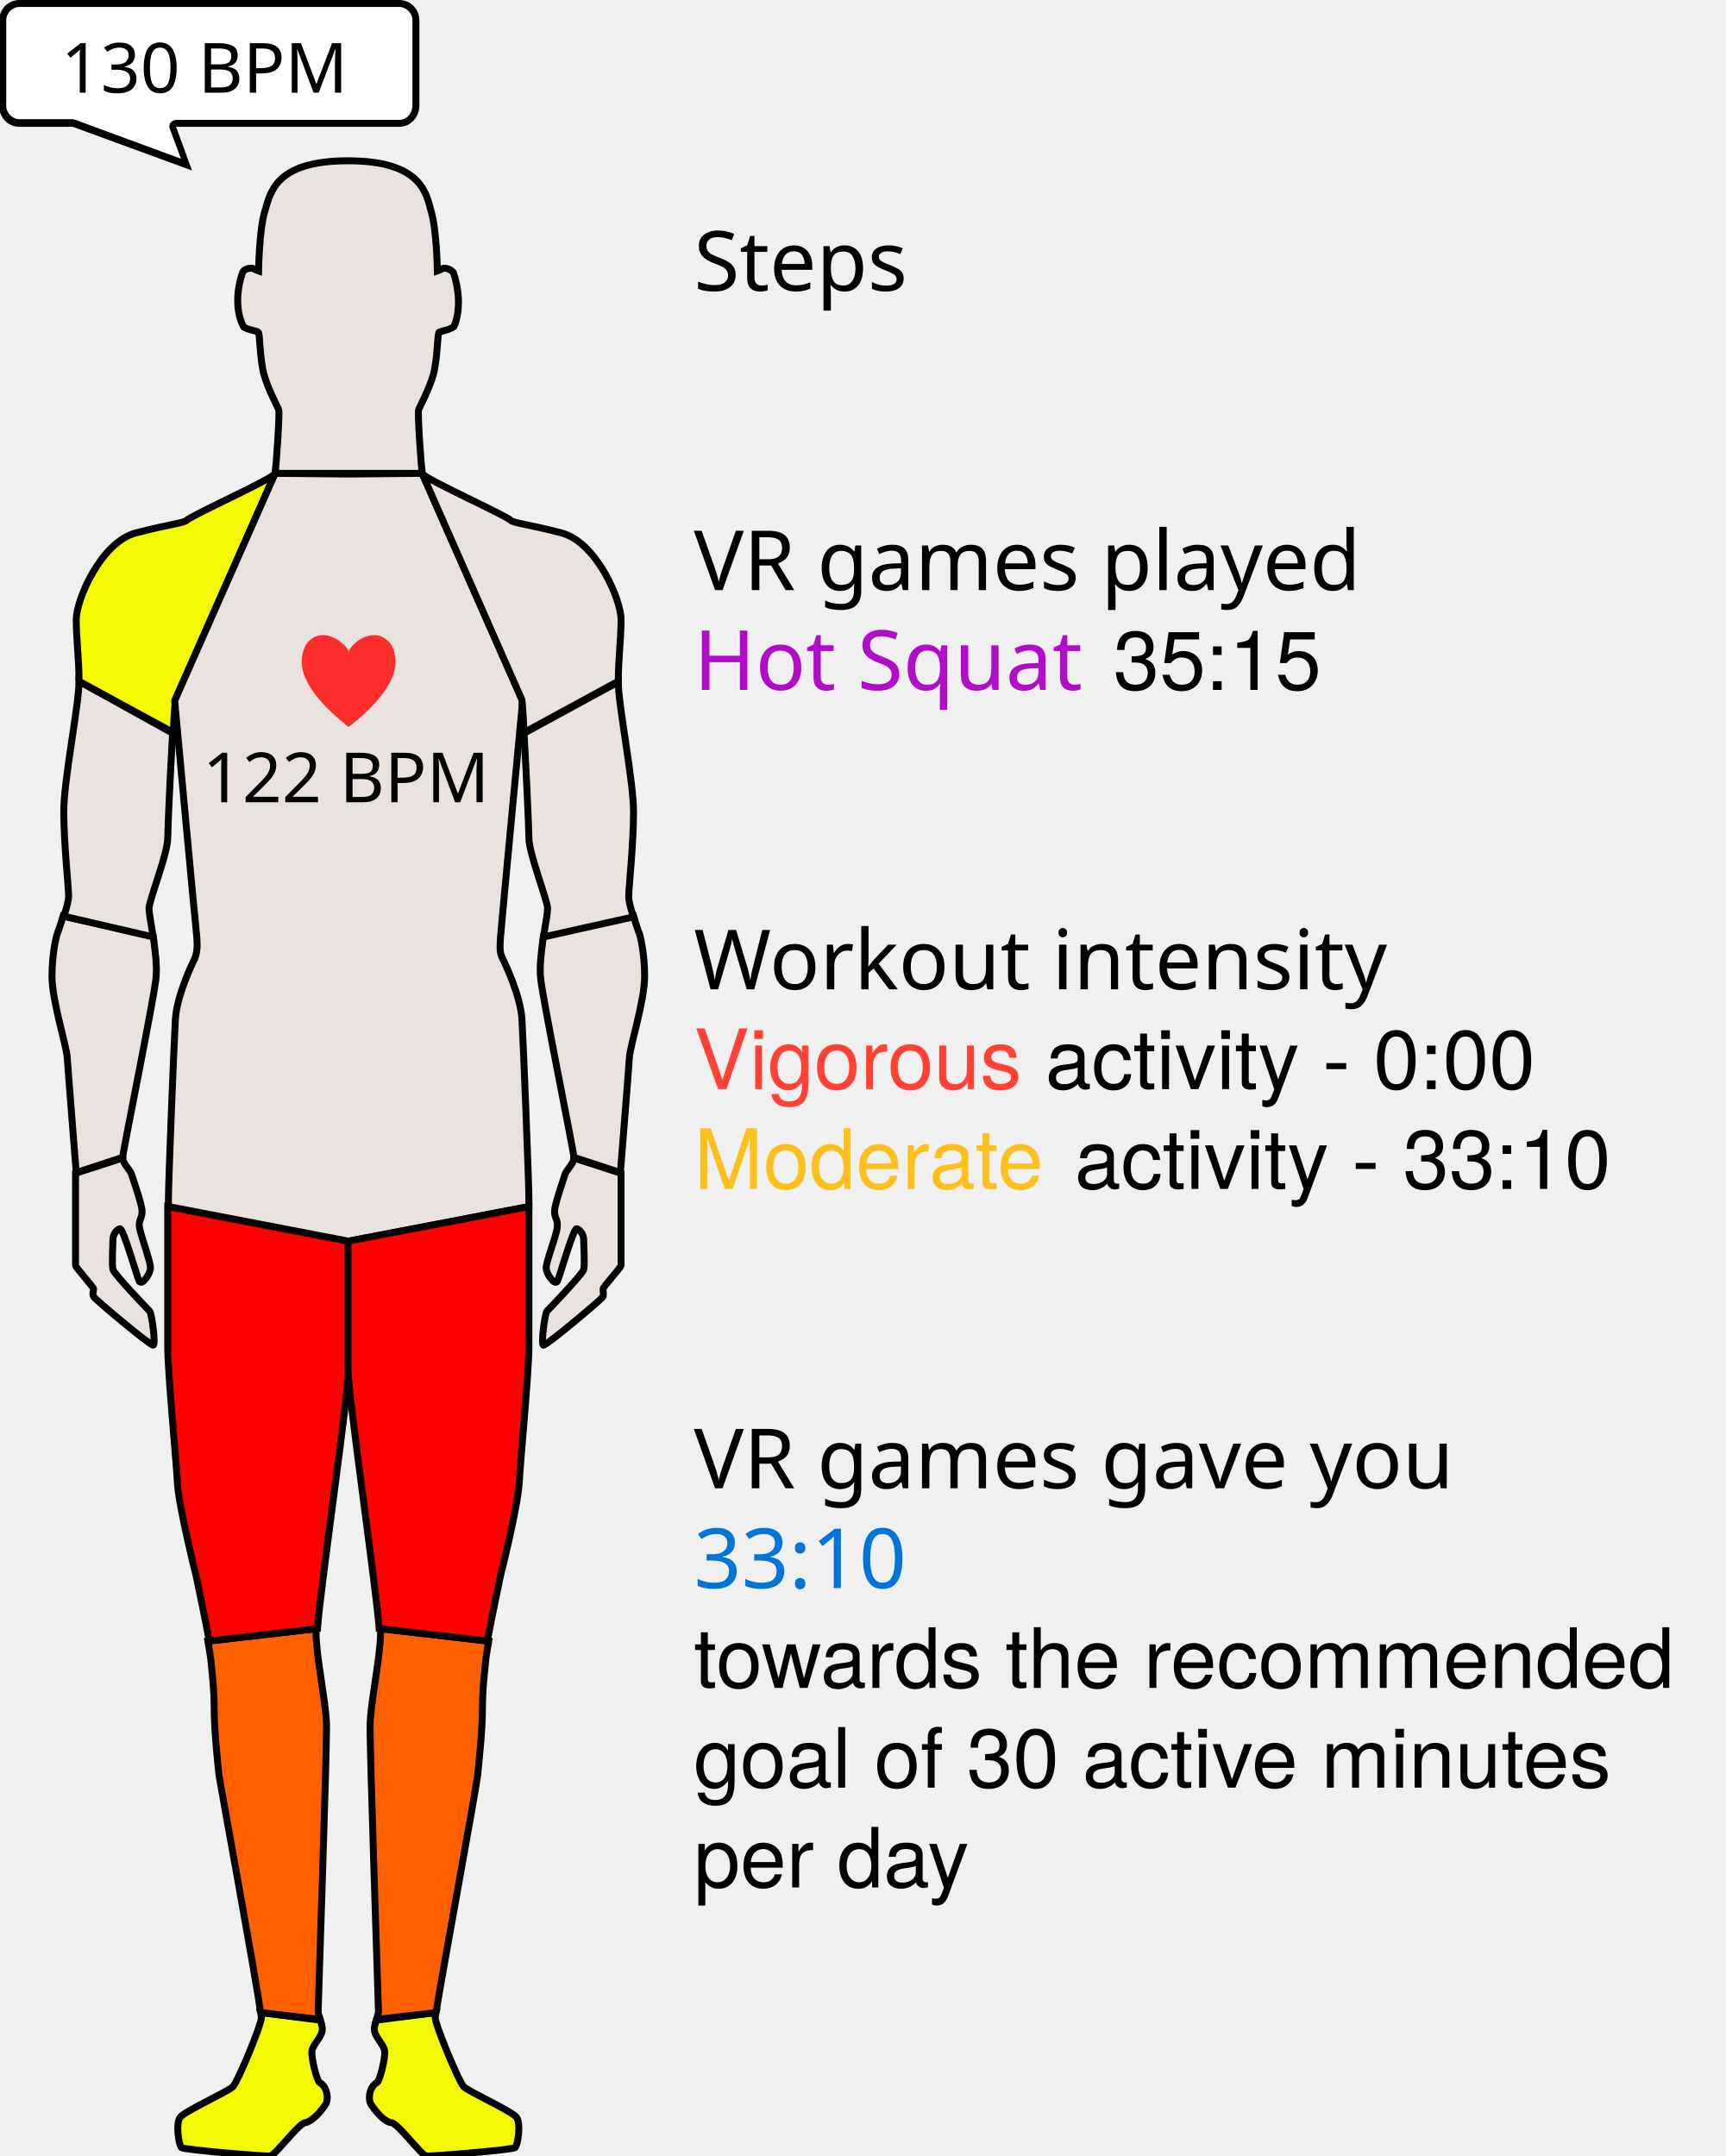
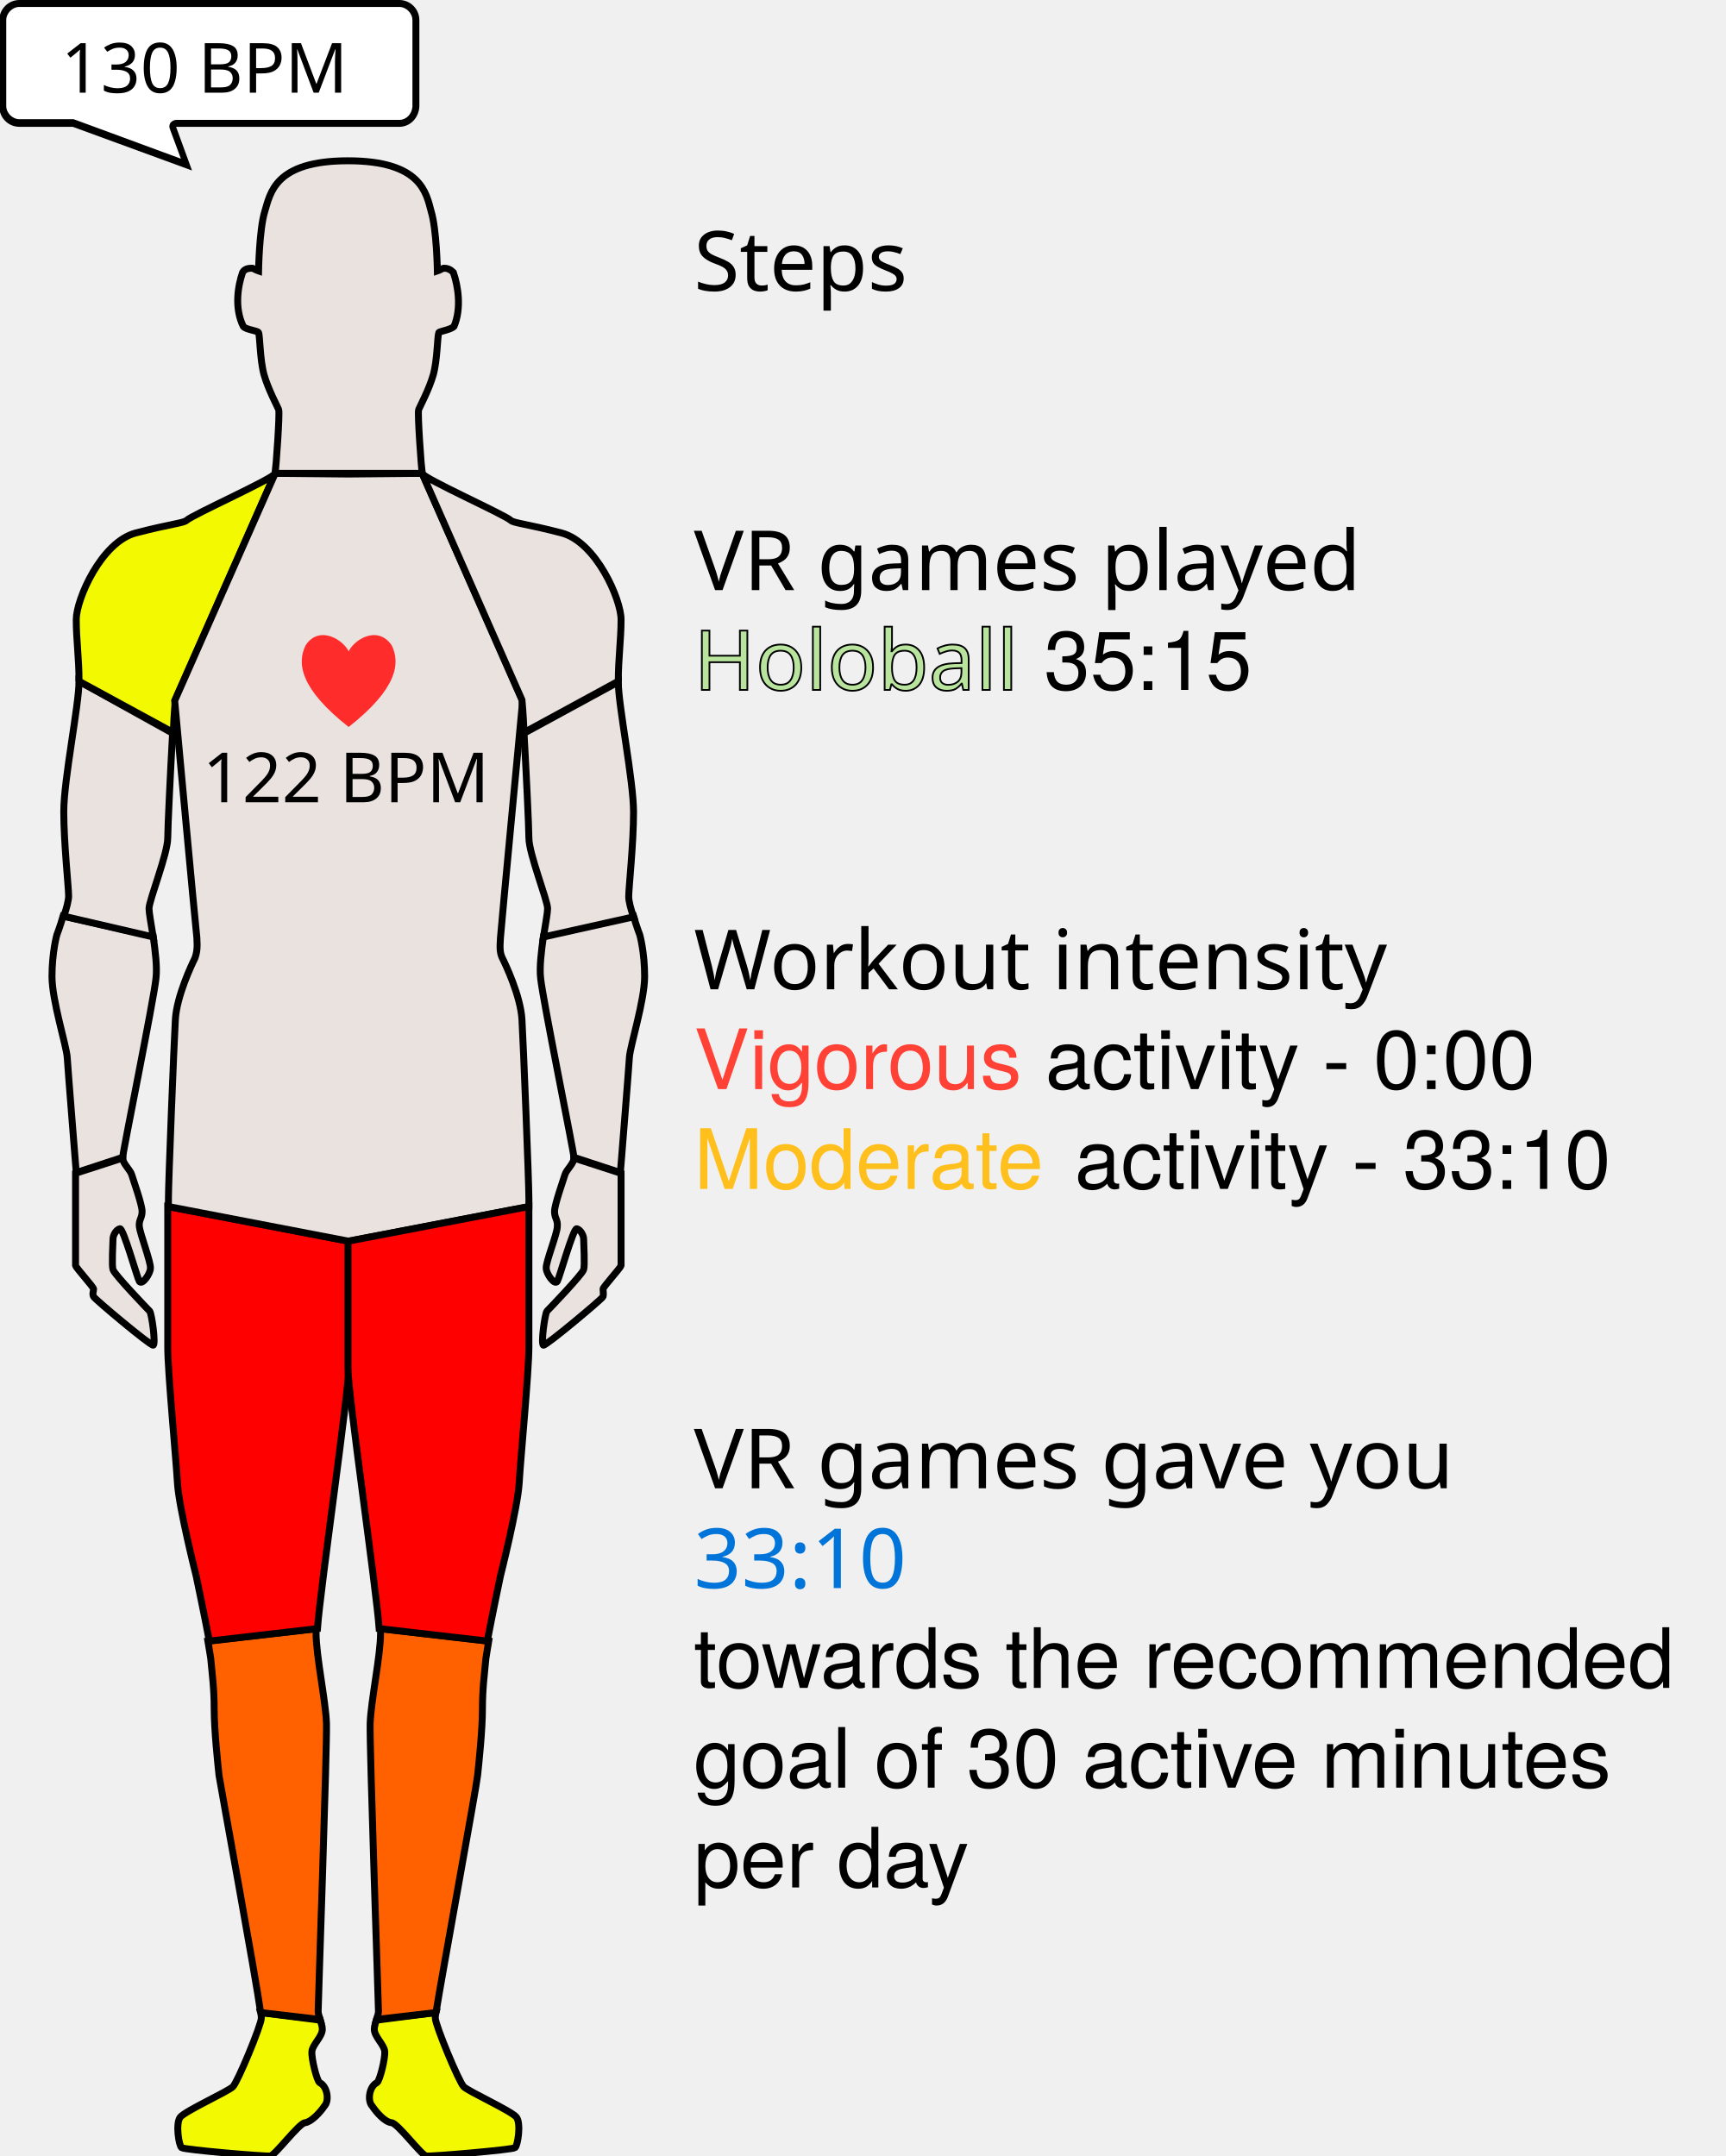
<svg xmlns="http://www.w3.org/2000/svg" version="1.1" id="Layer_1" x="0px" y="0px" viewBox="0 0 249 311.1" style="enable-background:new 0 0 249 311.1;" xml:space="preserve">
  <style type="text/css">
	.st0{fill:#F2F900;stroke:#000000;stroke-miterlimit:10;}
	.st1{fill:#FF6100;stroke:#000000;stroke-miterlimit:10;}
	.st2{fill:#FE0000;stroke:#000000;stroke-miterlimit:10;}
	.st3{fill:#EAE2DF;stroke:#000000;stroke-miterlimit:10;}
	.st4{fill:#FF2C2C;}
	.st5{fill:#FFFFFF;}
	.st6{font-family:'HelveticaNeue-Bold';}
	.st7{font-size:10px;}
	.st8{font-size:12px;}
- 	.st9{fill:#B10DC9;}
+ 	.st9{fill:#B8E49D;stroke:#000000;stroke-width:0.25;stroke-miterlimit:10;}
	.st10{fill:#F012BE;}
	.st11{font-family:'HelveticaNeue';}
	.st12{fill:#FF4136;}
	.st13{fill:#FFBF1C;}
	.st14{fill:#0074D9;}
</style>
  <g>
    <path class="st0" d="M37.6,290.4c0.1,0.4,0.1,0.7,0.1,0.8c0,1-3.4,9.2-4.1,9.9c-0.7,0.7-6.9,3.5-7.6,4.4s-0.2,4.1,0.2,4.4   s12.1,1.3,12.8,1.2s4.1-4.7,5-4.8s2.2-1.5,2.8-2.4c0.7-0.7,0.5-2.8-0.7-3.4c-0.4-0.3-1.2-3.5-1.1-4.5c0.1-1,1.5-2.1,1.5-3.2   c0-0.5-0.2-0.9-0.3-1.3L37.6,290.4z" />
    <path class="st1" d="M37.6,290.4l8.6,1c-0.1-0.4-0.3-0.7-0.3-1.2c0-1,1.3-38.3,1.2-41.5s-1.5-9.8-1.5-13c0-0.2,0-0.4,0-0.7   L30,236.8l0,0c0.2,1.1,0.3,2,0.4,2.5c0.2,2.2,0.5,4.3,0.5,7.3s0.5,7.7,0.7,9.6C31.9,258.1,36.9,285.3,37.6,290.4" />
    <path class="st2" d="M24.2,174.1c0,4.4,0,17.1,0,20.3c0,3.6,1.2,16.1,1.4,19.6c0.2,3.5,2.7,13.4,2.7,13.4s1.2,5.7,1.9,9.4l15.6-1.8   c0.4-5.7,4.5-33.9,4.5-37.5c0-3.8,0-18.4,0-18.4L24.2,174.1z" />
    <path class="st3" d="M11,169.2c0,0-1.2-14.9-1.3-16.6c-0.1-1.7-2.2-8.2-2.2-11.7s0.7-6,0.7-6s0.5-1.3,0.9-2.7l13,2.9   c0.3,2.1,0.6,4.5,0.4,6.1c-0.3,3-4.8,25.1-4.8,25.8L11,169.2z" />
    <path class="st3" d="M17.7,167.1c0,0.8,1.1,1.7,1.3,2.4s1.5,4.3,1.5,5.3S20,176,20.1,177s1.7,5.2,1.6,6c0,0.8-1.2,2.5-1.6,1.9   c-0.3-0.5-2.3-7.7-2.8-7.6c-0.5,0.1-1,0.9-1,1.5s-0.2,3.8,0,4.4c0.2,0.7,5,5.7,5.3,6c0.3,0.4,0.9,4.8,0.5,4.9s-8.5-6.7-8.6-7   c-0.2-0.4,0-0.8,0-1.1s-2.5-3-2.6-3.4c0-0.5,0-13.3,0-13.3L17.7,167.1z" />
    <path class="st3" d="M22.1,135.2c-0.3-1.9-0.6-3.5-0.6-4.1c0-1.2,2.7-7.9,2.7-10.2c0-1.5,0.4-9.8,0.7-15.1l-13.5-7.5   c0,3.4-2.2,14.2-2.2,18.8s0.7,10.9,0.7,12.2c0,0.6-0.3,1.8-0.7,2.9L22.1,135.2z" />
    <path class="st0" d="M11.4,98.3l13.6,7.4c0.1-2.7,0.3-4.7,0.3-4.7l14.4-32.7c-0.1,0.7-12,6-12.8,6.8c-0.5,0.4-2.3,0.5-7.3,1.8   S11,86.5,11,89.4S11.4,95,11.4,98.3" />
    <path class="st3" d="M25.2,101.1c0,0,3,32.6,3.2,34.2c0.1,1.5,0,2.2-0.3,3c-0.4,0.8-2.6,5.4-2.8,8.8c-0.2,3.4-1,23.5-1,25.8   c0,0.3,0,0.7,0,1.2l26,5l26-5c0-0.5,0-1,0-1.2c0-2.3-0.8-22.4-1-25.8c-0.2-3.4-2.4-8-2.8-8.8s-0.4-1.5-0.3-3s3.2-34.2,3.2-34.2   L60.9,68.3l-10.6,0.1l-10.6-0.1L25.2,101.1z" />
    <path class="st0" d="M62.9,290.4c-0.1,0.4-0.1,0.7-0.1,0.8c0,1,3.4,9.2,4.1,9.9c0.7,0.7,6.9,3.5,7.6,4.4s0.2,4.1-0.2,4.4   s-12.1,1.3-12.8,1.2s-4.1-4.7-5-4.8c-1-0.1-2.2-1.5-2.8-2.4c-0.7-0.7-0.5-2.8,0.7-3.4c0.4-0.3,1.2-3.5,1.1-4.5   c-0.1-1-1.5-2.1-1.5-3.2c0-0.5,0.2-0.9,0.3-1.3L62.9,290.4z" />
-     <path class="st1" d="M62.9,290.4l-8.6,1c0.1-0.4,0.3-0.7,0.3-1.2c0-1-1.3-38.3-1.2-41.5c0.1-3.2,1.5-9.8,1.5-13c0-0.2,0-0.4,0-0.7   l15.6,1.8l0,0c-0.2,1.1-0.3,2-0.4,2.5c-0.2,2.2-0.5,4.3-0.5,7.3s-0.5,7.7-0.7,9.6C68.7,258.1,63.7,285.3,62.9,290.4" />
+     <path class="st1" d="M62.9,290.4l-8.6,1c0.1-0.4,0.3-0.7,0.3-1.2c0-1-1.3-38.3-1.2-41.5s1.5-9.8,1.5-13c0-0.2,0-0.4,0-0.7l15.6,1.8   l0,0c-0.2,1.1-0.3,2-0.4,2.5c-0.2,2.2-0.5,4.3-0.5,7.3s-0.5,7.7-0.7,9.6C68.7,258.1,63.7,285.3,62.9,290.4" />
    <path class="st2" d="M76.3,174.1c0,4.4,0,17.1,0,20.3c0,3.6-1.2,16.1-1.4,19.6c-0.2,3.5-2.7,13.4-2.7,13.4s-1.2,5.7-1.9,9.4   L54.7,235c-0.4-5.7-4.5-33.9-4.5-37.5c0-3.8,0-18.4,0-18.4L76.3,174.1z" />
    <path class="st3" d="M89.5,169.2c0,0,1.2-14.9,1.3-16.6c0.1-1.7,2.2-8.2,2.2-11.7s-0.7-6-0.7-6s-0.5-1.3-0.9-2.7l-13,2.9   c-0.3,2.1-0.6,4.5-0.4,6.1c0.3,3,4.8,25.1,4.8,25.8L89.5,169.2z" />
    <path class="st3" d="M82.8,167.1c0,0.8-1.1,1.7-1.3,2.4s-1.5,4.3-1.5,5.3s0.5,1.2,0.4,2.2c0,1-1.7,5.2-1.6,6c0,0.8,1.2,2.5,1.6,1.9   c0.3-0.5,2.3-7.7,2.8-7.6c0.5,0.1,1,0.9,1,1.5s0.2,3.8,0,4.4c-0.2,0.7-5,5.7-5.3,6c-0.3,0.4-0.9,4.8-0.5,4.9s8.5-6.7,8.6-7   s0-0.8,0-1.1s2.5-3,2.6-3.4c0-0.5,0-13.3,0-13.3L82.8,167.1z" />
    <path class="st3" d="M78.4,135.2c0.3-1.9,0.6-3.5,0.6-4.1c0-1.2-2.7-7.9-2.7-10.2c0-1.5-0.4-9.8-0.7-15.1l13.6-7.4   c0,3.4,2.2,14.2,2.2,18.8s-0.7,10.9-0.7,12.2c0,0.6,0.3,1.8,0.7,2.9L78.4,135.2z" />
    <path class="st3" d="M89.2,98.3l-13.6,7.4c-0.1-2.7-0.3-4.7-0.3-4.7L60.9,68.3c0.1,0.7,12,6,12.8,6.8c0.5,0.4,2.3,0.5,7.3,1.8   s8.6,9.6,8.6,12.5S89.2,95,89.2,98.3" />
-     <path class="st3" d="M39.7,68.3c0.1-0.7,0.7-8.7,0.5-9.2c-0.2-0.5-1.5-2.9-2.1-5s-0.6-5.7-0.8-6.1c-0.1-0.3-1.8-0.4-2.2-0.9   c-1.3-2.6-0.8-5.8-0.1-7.8c0.3-0.5,0.8-0.6,1.4-0.6c0.3,0.1,0.6,0.3,0.9,0.4c0,0,0.1-6,0.9-8.6c0.8-2.6,1.4-7.3,12-7.3   s11.3,4.7,12,7.3c0.8,2.6,0.9,8.6,0.9,8.6c0.3-0.1,0.6-0.3,0.9-0.4c0.6,0,1,0.2,1.4,0.6c0.7,2,1.2,5.2,0.1,7.8   c-0.5,0.5-2.1,0.7-2.2,0.9c-0.2,0.5-0.2,4-0.8,6.1c-0.6,2.1-1.9,4.5-2.1,5c-0.2,0.5,0.4,8.5,0.5,9.2H39.7z" />
+     <path class="st3" d="M39.7,68.3c0.1-0.7,0.7-8.7,0.5-9.2s-1.5-2.9-2.1-5s-0.6-5.7-0.8-6.1c-0.1-0.3-1.8-0.4-2.2-0.9   c-1.3-2.6-0.8-5.8-0.1-7.8c0.3-0.5,0.8-0.6,1.4-0.6c0.3,0.1,0.6,0.3,0.9,0.4c0,0,0.1-6,0.9-8.6c0.8-2.6,1.4-7.3,12-7.3   s11.3,4.7,12,7.3c0.8,2.6,0.9,8.6,0.9,8.6c0.3-0.1,0.6-0.3,0.9-0.4c0.6,0,1,0.2,1.4,0.6c0.7,2,1.2,5.2,0.1,7.8   c-0.5,0.5-2.1,0.7-2.2,0.9c-0.2,0.5-0.2,4-0.8,6.1s-1.9,4.5-2.1,5c-0.2,0.5,0.4,8.5,0.5,9.2H39.7z" />
    <path class="st4" d="M50.3,94c-0.7-1.6-4.2-3.9-6.2-0.9c-1.3,2.6-0.8,6.3,6.2,11.8c7-5.5,7.5-9.2,6.2-11.8   C54.4,90.1,51,92.4,50.3,94z" />
    <g>
-       <path class="st5" d="M10.7,17.8c-0.1,0-0.1,0-0.2,0H2.8c-1.3,0-2.4-1.1-2.4-2.4V2.9c0-1.3,1.1-2.4,2.4-2.4h54.8    c1.3,0,2.4,1.1,2.4,2.4v12.5c-0.1,1.4-1.1,2.4-2.4,2.4H25.4c-0.2,0-0.3,0.1-0.4,0.2c-0.1,0.1-0.1,0.3-0.1,0.5l1.9,5.3L10.7,17.8z" />
-       <path d="M57.6,1c1,0,1.9,0.9,1.9,1.9v12.5c-0.1,1.1-0.9,1.9-1.9,1.9H25.4c-0.3,0-0.6,0.2-0.8,0.4c-0.2,0.3-0.2,0.6-0.1,0.9    l1.6,4.3l-15.2-5.6c-0.1,0-0.2-0.1-0.3-0.1H2.8c-1,0-1.9-0.9-1.9-1.9V2.9c0-1,0.9-1.9,1.9-1.9H57.6 M57.6,0H2.8    C1.2,0-0.1,1.3-0.1,2.9v12.5c0,1.6,1.3,2.9,2.9,2.9h7.7l17.2,6.3l-2.3-6.3h32.2c1.6,0,2.8-1.3,2.9-2.9V2.9C60.5,1.3,59.2,0,57.6,0    L57.6,0z" />
+       <path class="st5" d="M10.7,17.8c-0.1,0-0.1,0-0.2,0H2.8c-1.3,0-2.4-1.1-2.4-2.4V2.9c0-1.3,1.1-2.4,2.4-2.4h54.8    c1.3,0,2.4,1.1,2.4,2.4v12.5c-0.1,1.4-1.1,2.4-2.4,2.4H25.4c-0.2,0-0.3,0.1-0.4,0.2s-0.1,0.3-0.1,0.5l1.9,5.3L10.7,17.8z" />
+       <path d="M57.6,1c1,0,1.9,0.9,1.9,1.9v12.5c-0.1,1.1-0.9,1.9-1.9,1.9H25.4c-0.3,0-0.6,0.2-0.8,0.4c-0.2,0.3-0.2,0.6-0.1,0.9    l1.6,4.3l-15.2-5.6c-0.1,0-0.2-0.1-0.3-0.1H2.8c-1,0-1.9-0.9-1.9-1.9V2.9c0-1,0.9-1.9,1.9-1.9L57.6,1 M57.6,0H2.8    C1.2,0-0.1,1.3-0.1,2.9v12.5c0,1.6,1.3,2.9,2.9,2.9h7.7l17.2,6.3l-2.3-6.3h32.2c1.6,0,2.8-1.3,2.9-2.9V2.9C60.5,1.3,59.2,0,57.6,0    L57.6,0z" />
    </g>
  </g>
  <text transform="matrix(1 0 0 1 29.2283 115.7606)" class="st6 st7">122 BPM</text>
  <text transform="matrix(1 0 0 1 8.8146 13.3736)" class="st6 st7">130 BPM</text>
-   <text transform="matrix(1 0 0 1 100.1 41.95)">
-     <tspan x="0" y="0" class="st6 st8">Steps</tspan>
-     <tspan x="0" y="43.2" class="st6 st8">VR games played</tspan>
-     <tspan x="0" y="57.6" class="st9 st6 st8">Hot Squat</tspan>
-     <tspan x="57.1" y="57.6" class="st10 st11 st8"> </tspan>
-     <tspan x="60.5" y="57.6" class="st11 st8">35:15</tspan>
-     <tspan x="0" y="100.8" class="st6 st8">Workout intensity</tspan>
-     <tspan x="0" y="115.2" class="st12 st11 st8">Vigorous </tspan>
-     <tspan x="50.7" y="115.2" class="st11 st8">activity - 0:00</tspan>
-     <tspan x="0" y="129.6" class="st13 st11 st8">Moderate</tspan>
-     <tspan x="51.6" y="129.6" class="st11 st8"> activity - 33:10</tspan>
-     <tspan x="0" y="172.8" class="st6 st8">VR games gave you</tspan>
-     <tspan x="0" y="187.2" class="st14 st6 st8">33:10</tspan>
-     <tspan x="0" y="201.6" class="st11 st8">towards the recommended</tspan>
-     <tspan x="0" y="216" class="st11 st8">goal of 30 active minutes</tspan>
-     <tspan x="0" y="230.4" class="st11 st8">per day</tspan>
-   </text>
+   <text transform="matrix(1 0 0 1 100.1 41.95)" class="st6 st8">Steps</text>
+   <text transform="matrix(1 0 0 1 100.1 85.15)" class="st6 st8">VR games played</text>
+   <text transform="matrix(1 0 0 1 100.1 99.55)" class="st9 st6 st8">Holoball</text>
+   <text transform="matrix(1 0 0 1 157.2 99.55)" class="st10 st11 st8"> </text>
+   <text transform="matrix(1 0 0 1 150.6 99.55)" class="st11 st8">35:15</text>
+   <text transform="matrix(1 0 0 1 100.1 142.75)" class="st6 st8">Workout intensity</text>
+   <text transform="matrix(1 0 0 1 100.1 157.15)" class="st12 st11 st8">Vigorous </text>
+   <text transform="matrix(1 0 0 1 150.8 157.15)" class="st11 st8">activity - 0:00</text>
+   <text transform="matrix(1 0 0 1 100.1 171.55)" class="st13 st11 st8">Moderate</text>
+   <text transform="matrix(1 0 0 1 151.7 171.55)" class="st11 st8"> activity - 33:10</text>
+   <text transform="matrix(1 0 0 1 100.1 214.75)" class="st6 st8">VR games gave you</text>
+   <text transform="matrix(1 0 0 1 100.1 229.15)" class="st14 st6 st8">33:10</text>
+   <text transform="matrix(1 0 0 1 100.1 243.55)" class="st11 st8">towards the recommended</text>
+   <text transform="matrix(1 0 0 1 100.1 257.95)" class="st11 st8">goal of 30 active minutes</text>
+   <text transform="matrix(1 0 0 1 100.1 272.35)" class="st11 st8">per day</text>
</svg>
